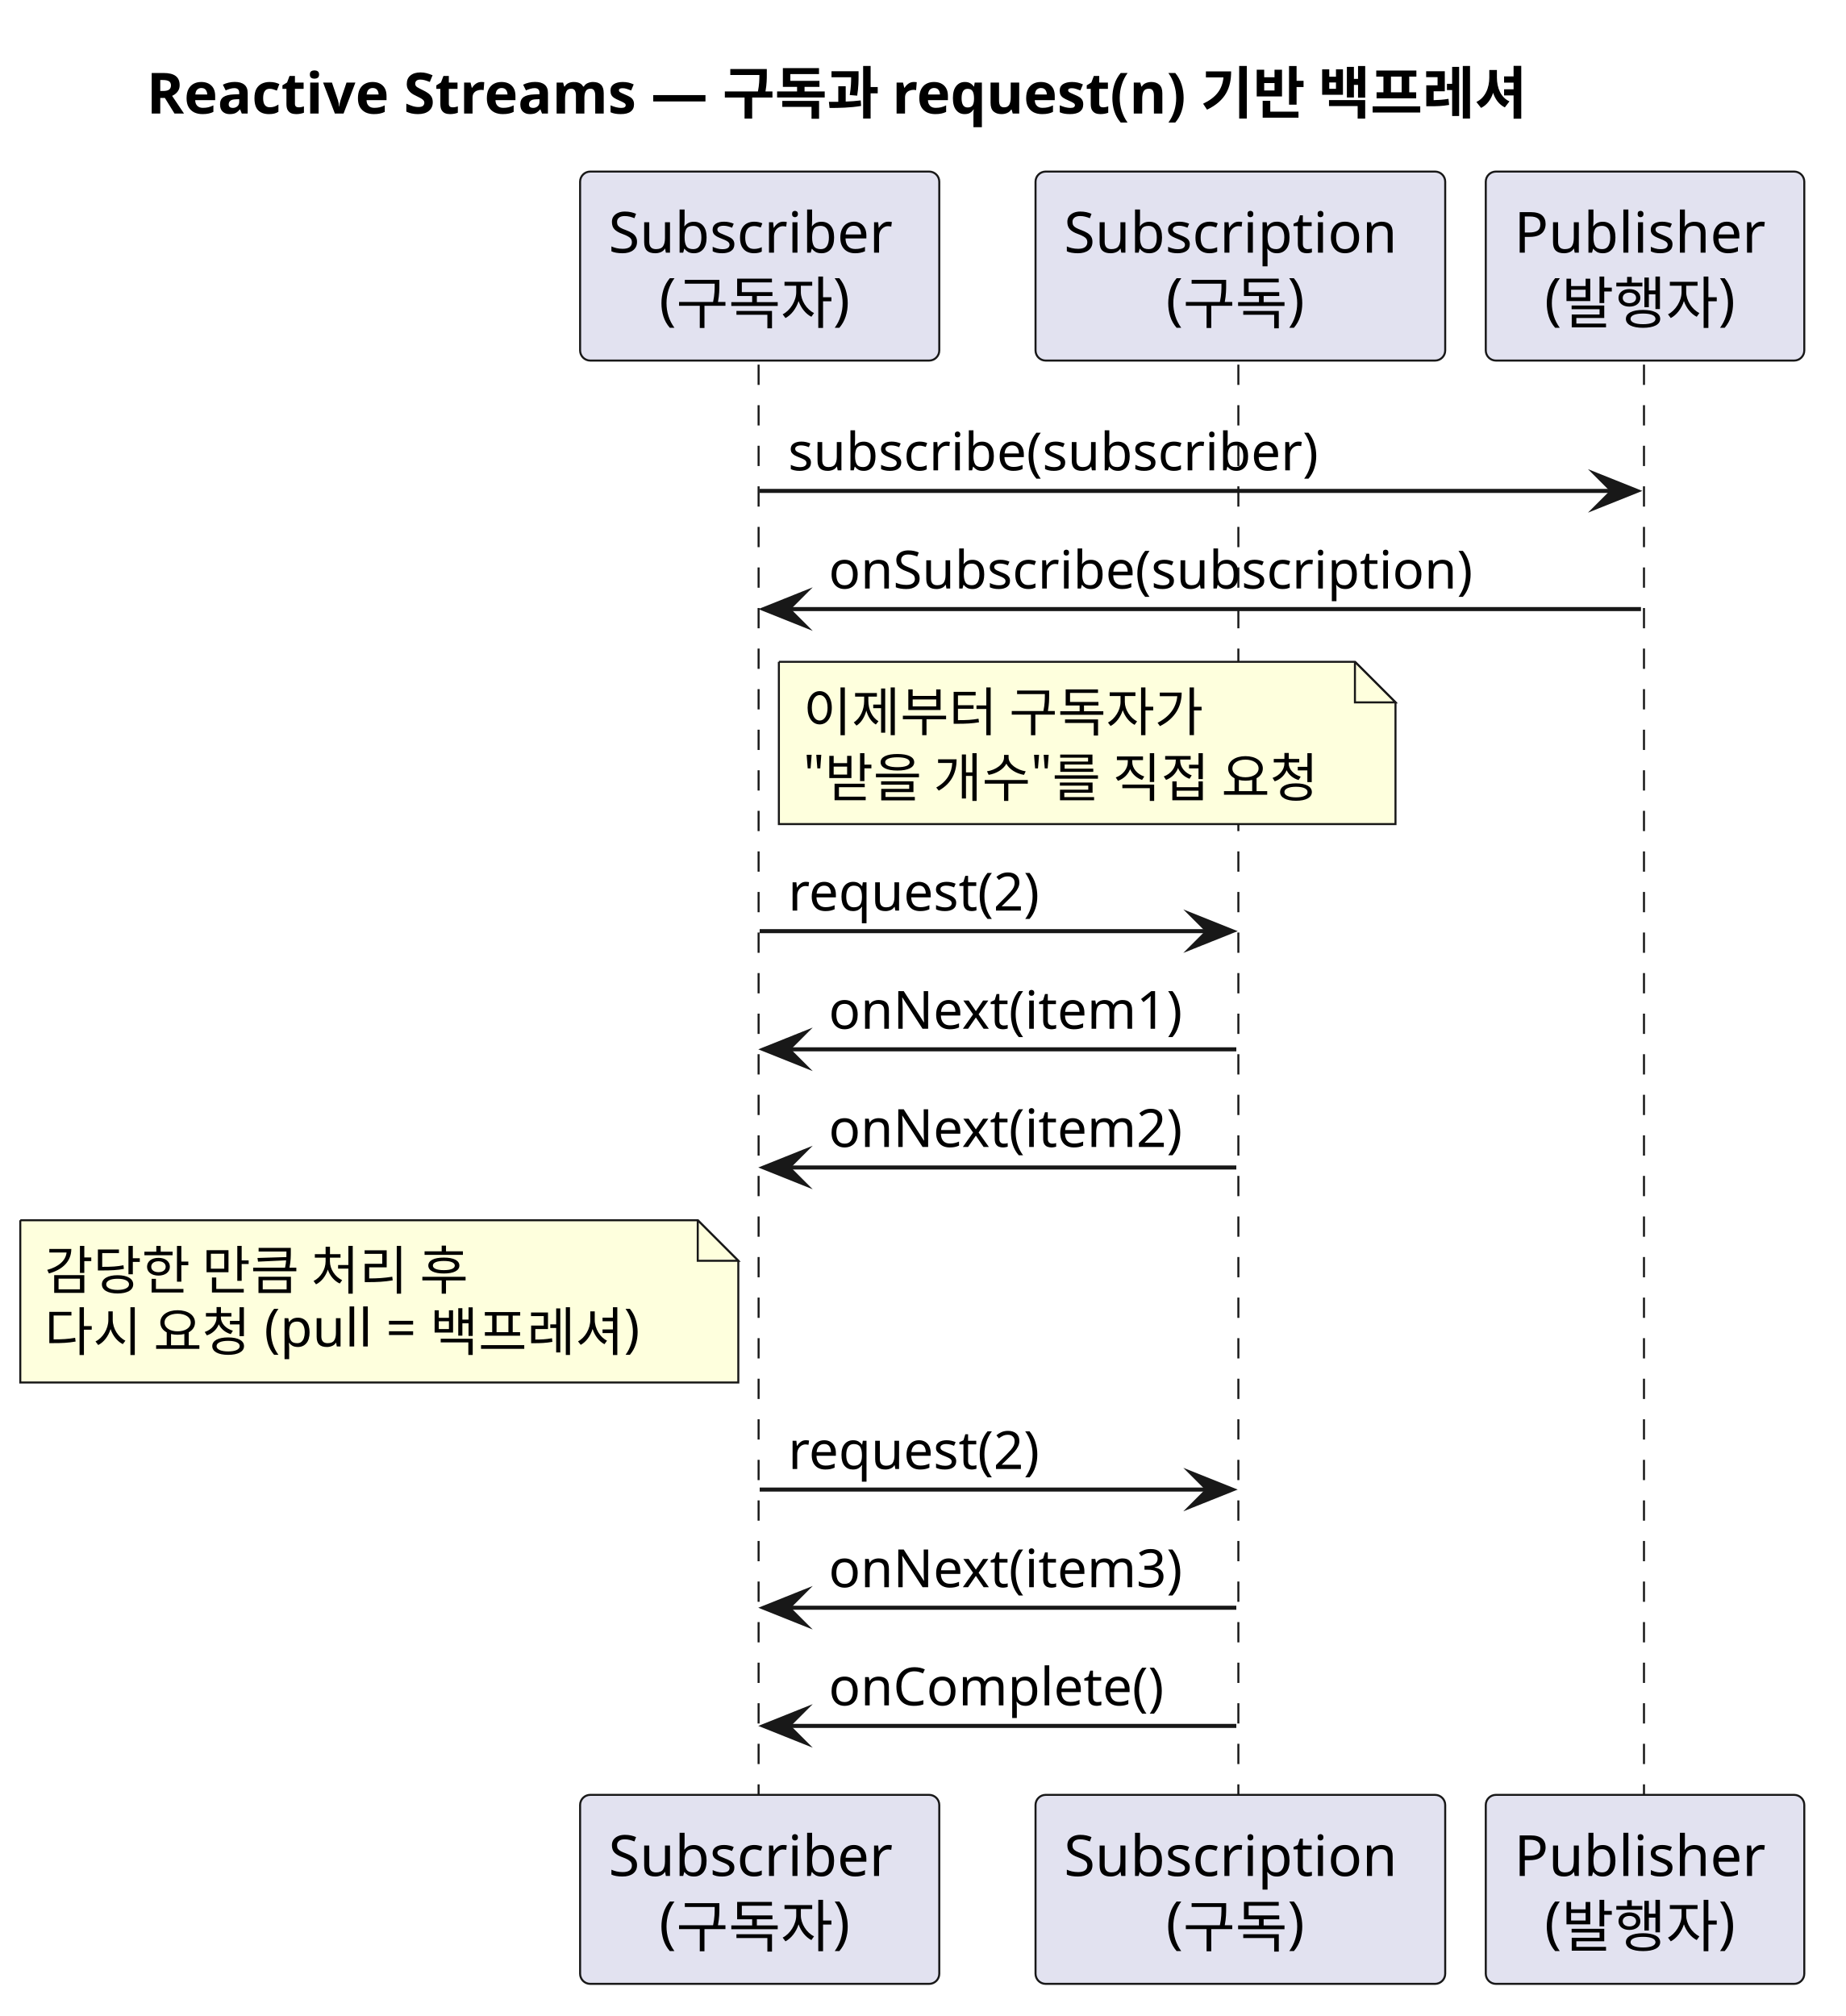
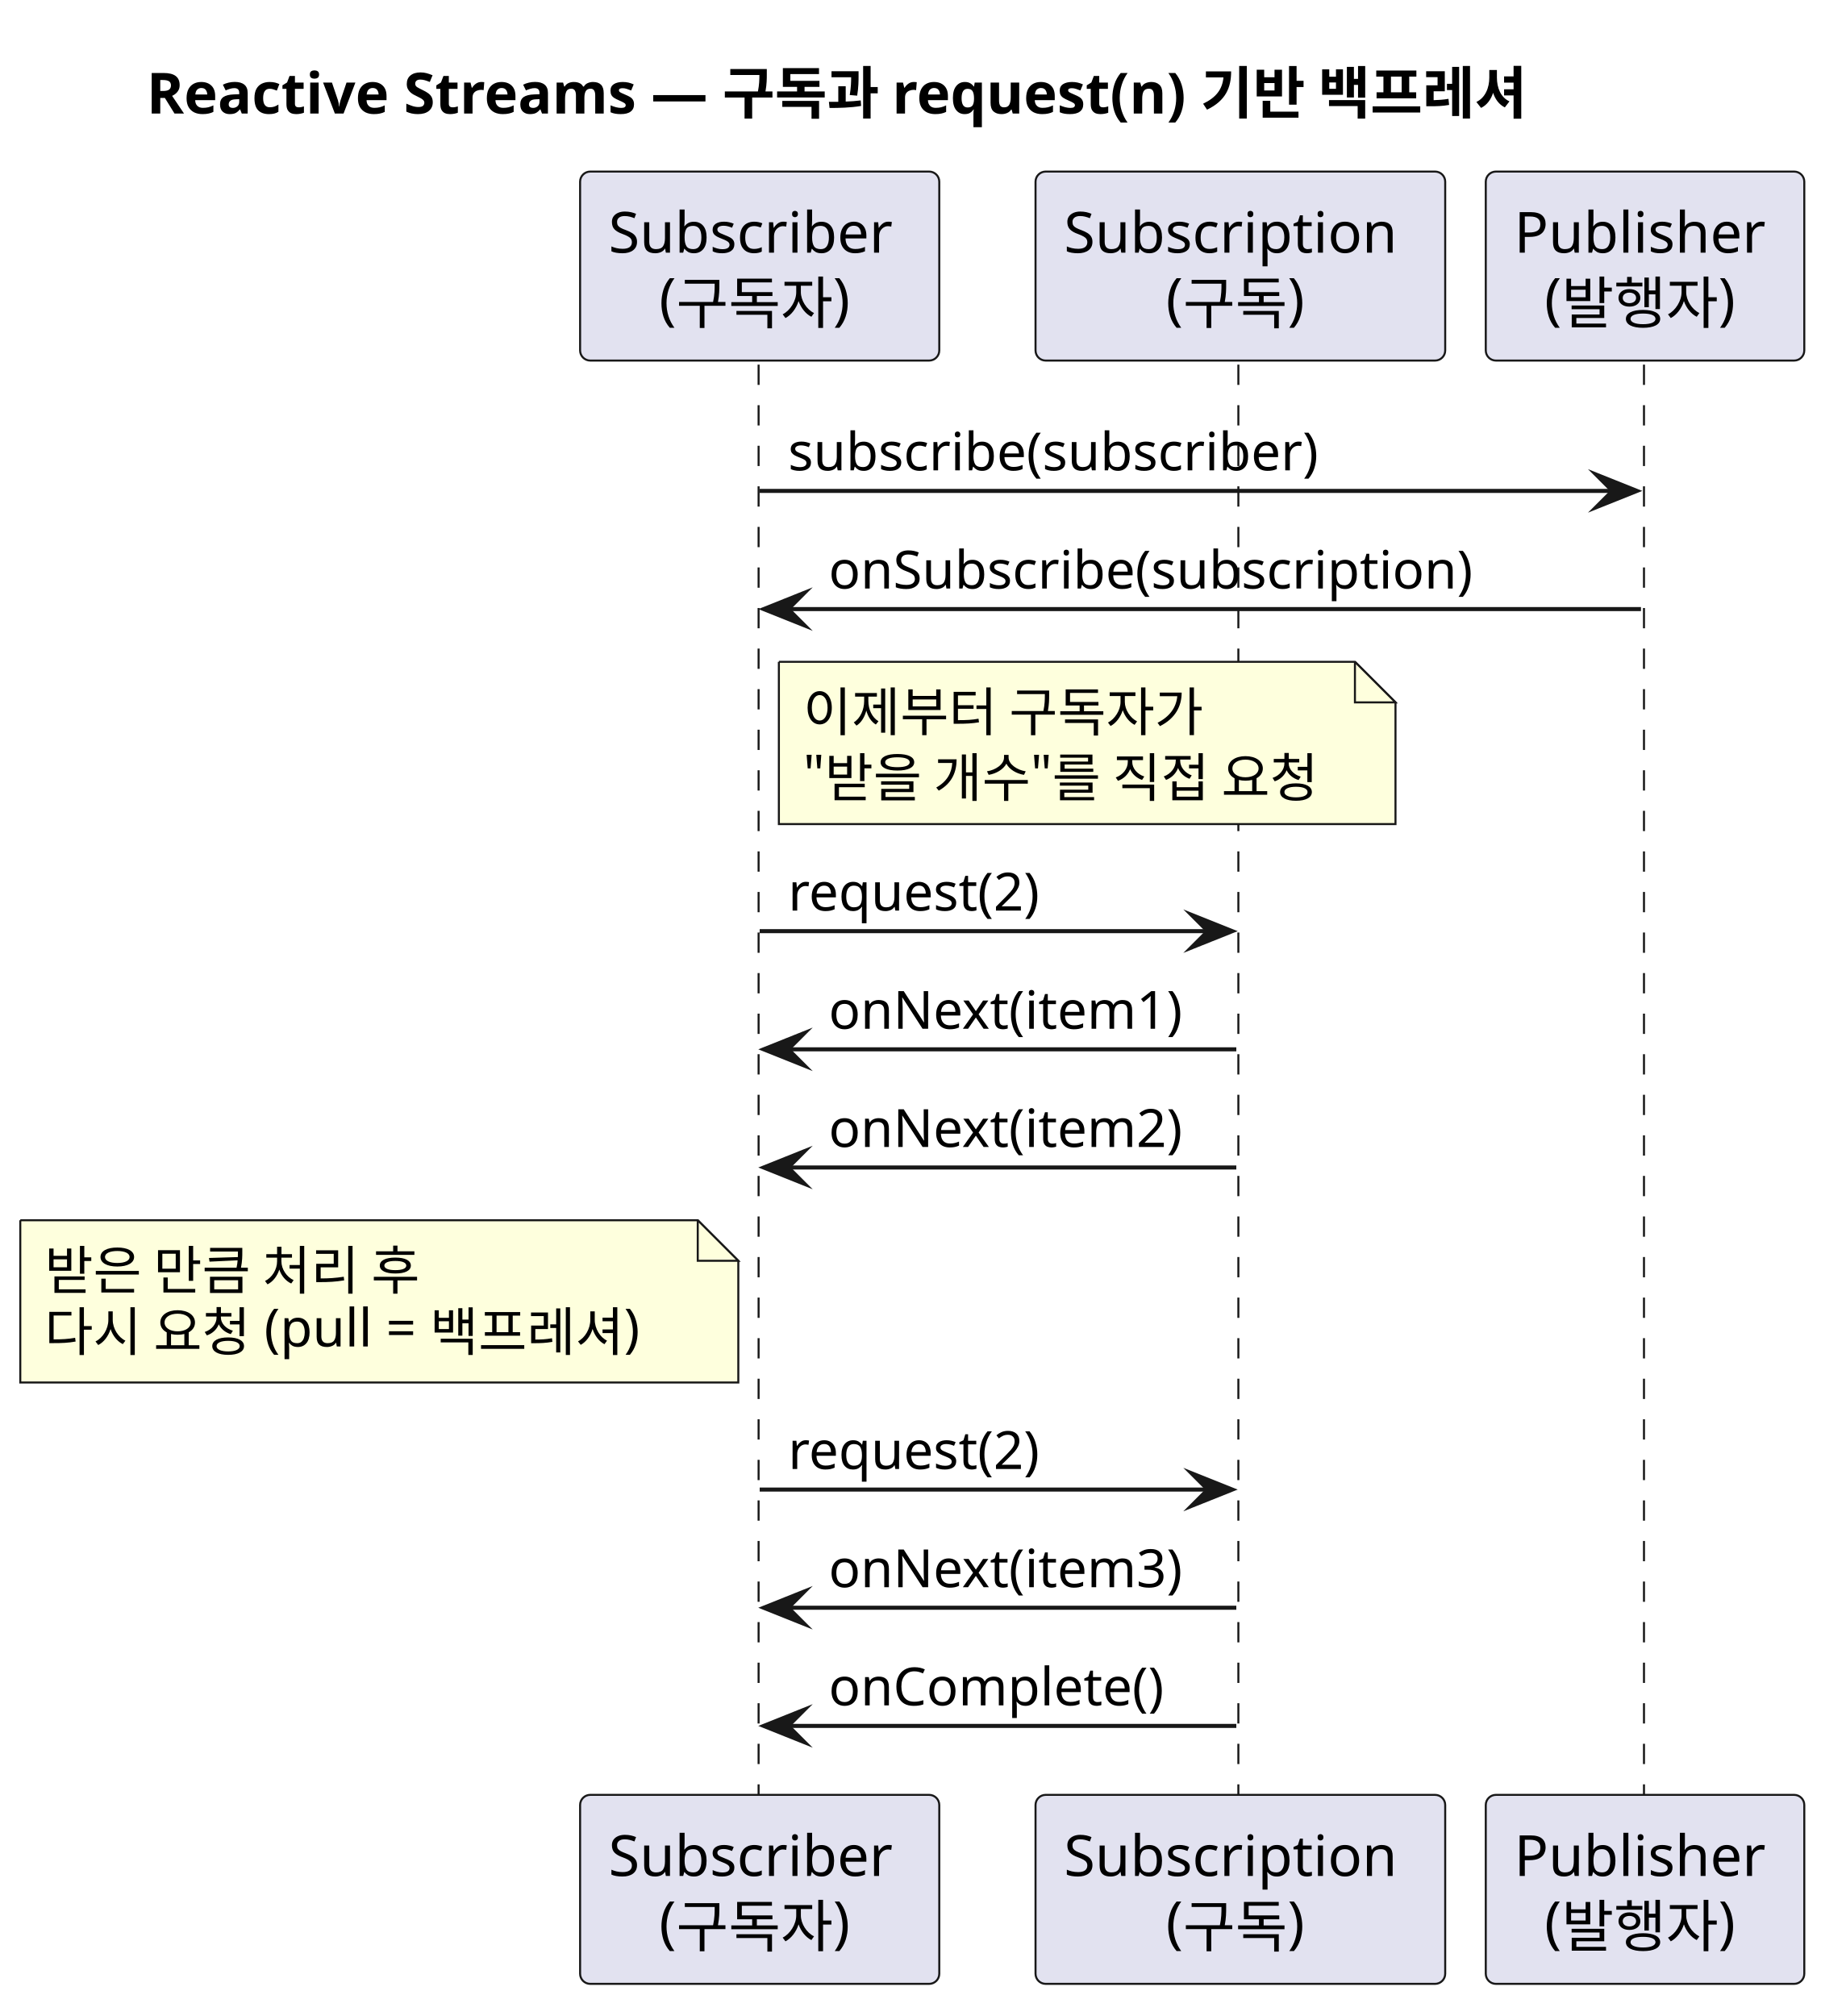
<svg xmlns="http://www.w3.org/2000/svg" contentStyleType="text/css" data-diagram-type="SEQUENCE" height="497px" preserveAspectRatio="none" style="width:455px;height:497px;background:#FFFFFF;" version="1.1" viewBox="0 0 455 497" width="455px" zoomAndPan="magnify">
  <defs />
  <g>
    <g class="title" data-source-line="1">
      <text fill="#000000" font-family="sans-serif" font-size="14" font-weight="700" lengthAdjust="spacing" textLength="376.512" x="36.13" y="27.995">Reactive Streams — 구독과 request(n) 기반 백프레셔</text>
    </g>
    <g class="participant-lifeline" data-entity-uid="part1" data-qualified-name="S" data-source-line="2" id="part1-lifeline">
      <g>
        <rect fill="#000000" fill-opacity="0" height="353.594" width="8" x="183.269" y="89.891" />
        <line style="stroke:#181818;stroke-width:0.5;stroke-dasharray:5,5;" x1="187" x2="187" y1="89.891" y2="443.484" />
      </g>
    </g>
    <g class="participant-lifeline" data-entity-uid="part2" data-qualified-name="Sub" data-source-line="3" id="part2-lifeline">
      <g>
        <rect fill="#000000" fill-opacity="0" height="353.594" width="8" x="301.761" y="89.891" />
        <line style="stroke:#181818;stroke-width:0.5;stroke-dasharray:5,5;" x1="305.267" x2="305.267" y1="89.891" y2="443.484" />
      </g>
    </g>
    <g class="participant-lifeline" data-entity-uid="part3" data-qualified-name="P" data-source-line="4" id="part3-lifeline">
      <g>
        <rect fill="#000000" fill-opacity="0" height="353.594" width="8" x="401.513" y="89.891" />
        <line style="stroke:#181818;stroke-width:0.5;stroke-dasharray:5,5;" x1="405.254" x2="405.254" y1="89.891" y2="443.484" />
      </g>
    </g>
    <g class="participant participant-head" data-entity-uid="part1" data-qualified-name="S" data-source-line="2" id="part1-head">
      <rect fill="#E2E2F0" height="46.594" rx="2.5" ry="2.5" style="stroke:#181818;stroke-width:0.5;" width="88.539" x="143" y="42.297" />
      <text fill="#000000" font-family="sans-serif" font-size="14" lengthAdjust="spacing" textLength="74.539" x="150" y="62.292">Subscriber</text>
      <text fill="#000000" font-family="sans-serif" font-size="14" lengthAdjust="spacing" textLength="49.564" x="162.488" y="78.589">(구독자)</text>
    </g>
    <g class="participant participant-tail" data-entity-uid="part1" data-qualified-name="S" data-source-line="2" id="part1-tail">
      <rect fill="#E2E2F0" height="46.594" rx="2.5" ry="2.5" style="stroke:#181818;stroke-width:0.5;" width="88.539" x="143" y="442.484" />
      <text fill="#000000" font-family="sans-serif" font-size="14" lengthAdjust="spacing" textLength="74.539" x="150" y="462.479">Subscriber</text>
      <text fill="#000000" font-family="sans-serif" font-size="14" lengthAdjust="spacing" textLength="49.564" x="162.488" y="478.776">(구독자)</text>
    </g>
    <g class="participant participant-head" data-entity-uid="part2" data-qualified-name="Sub" data-source-line="3" id="part2-head">
      <rect fill="#E2E2F0" height="46.594" rx="2.5" ry="2.5" style="stroke:#181818;stroke-width:0.5;" width="100.987" x="255.267" y="42.297" />
      <text fill="#000000" font-family="sans-serif" font-size="14" lengthAdjust="spacing" textLength="86.987" x="262.267" y="62.292">Subscription</text>
      <text fill="#000000" font-family="sans-serif" font-size="14" lengthAdjust="spacing" textLength="36.684" x="287.419" y="78.589">(구독)</text>
    </g>
    <g class="participant participant-tail" data-entity-uid="part2" data-qualified-name="Sub" data-source-line="3" id="part2-tail">
      <rect fill="#E2E2F0" height="46.594" rx="2.5" ry="2.5" style="stroke:#181818;stroke-width:0.5;" width="100.987" x="255.267" y="442.484" />
      <text fill="#000000" font-family="sans-serif" font-size="14" lengthAdjust="spacing" textLength="86.987" x="262.267" y="462.479">Subscription</text>
      <text fill="#000000" font-family="sans-serif" font-size="14" lengthAdjust="spacing" textLength="36.684" x="287.419" y="478.776">(구독)</text>
    </g>
    <g class="participant participant-head" data-entity-uid="part3" data-qualified-name="P" data-source-line="4" id="part3-head">
      <rect fill="#E2E2F0" height="46.594" rx="2.5" ry="2.5" style="stroke:#181818;stroke-width:0.5;" width="78.518" x="366.254" y="42.297" />
      <text fill="#000000" font-family="sans-serif" font-size="14" lengthAdjust="spacing" textLength="64.518" x="373.254" y="62.292">Publisher</text>
      <text fill="#000000" font-family="sans-serif" font-size="14" lengthAdjust="spacing" textLength="49.564" x="380.731" y="78.589">(발행자)</text>
    </g>
    <g class="participant participant-tail" data-entity-uid="part3" data-qualified-name="P" data-source-line="4" id="part3-tail">
      <rect fill="#E2E2F0" height="46.594" rx="2.5" ry="2.5" style="stroke:#181818;stroke-width:0.5;" width="78.518" x="366.254" y="442.484" />
      <text fill="#000000" font-family="sans-serif" font-size="14" lengthAdjust="spacing" textLength="64.518" x="373.254" y="462.479">Publisher</text>
      <text fill="#000000" font-family="sans-serif" font-size="14" lengthAdjust="spacing" textLength="49.564" x="380.731" y="478.776">(발행자)</text>
    </g>
    <g class="message" data-entity-1="part1" data-entity-2="part3" data-source-line="5" id="msg1">
      <polygon fill="#181818" points="393.513,117.023,403.513,121.023,393.513,125.023,397.513,121.023" style="stroke:#181818;stroke-width:1;stroke-linejoin:miter;stroke-miterlimit:10;" />
      <line style="stroke:#181818;stroke-width:1;" x1="187.269" x2="399.513" y1="121.023" y2="121.023" />
      <text fill="#000000" font-family="sans-serif" font-size="13" lengthAdjust="spacing" textLength="140.27" x="194.269" y="115.957">subscribe(subscriber)</text>
    </g>
    <g class="message" data-entity-1="part3" data-entity-2="part1" data-source-line="6" id="msg2">
      <polygon fill="#181818" points="198.269,146.156,188.269,150.156,198.269,154.156,194.269,150.156" style="stroke:#181818;stroke-width:1;stroke-linejoin:miter;stroke-miterlimit:10;" />
      <line style="stroke:#181818;stroke-width:1;" x1="192.269" x2="404.513" y1="150.156" y2="150.156" />
      <text fill="#000000" font-family="sans-serif" font-size="13" lengthAdjust="spacing" textLength="169.501" x="204.269" y="145.09">onSubscribe(subscription)</text>
    </g>
    <path d="M192,163.156 L192,203.156 L344,203.156 L344,173.156 L334,163.156 L192,163.156" fill="#FEFFDD" style="stroke:#181818;stroke-width:0.5;" />
    <path d="M334,163.156 L334,173.156 L344,173.156 L334,163.156" fill="#FEFFDD" style="stroke:#181818;stroke-width:0.5;" />
    <text fill="#000000" font-family="sans-serif" font-size="13" lengthAdjust="spacing" textLength="99.812" x="198" y="180.223">이제부터 구독자가</text>
    <text fill="#000000" font-family="sans-serif" font-size="13" lengthAdjust="spacing" textLength="131.996" x="198" y="195.356">"받을 개수"를 직접 요청</text>
    <g class="message" data-entity-1="part1" data-entity-2="part2" data-source-line="8" id="msg3">
      <polygon fill="#181818" points="293.761,225.555,303.761,229.555,293.761,233.555,297.761,229.555" style="stroke:#181818;stroke-width:1;stroke-linejoin:miter;stroke-miterlimit:10;" />
      <line style="stroke:#181818;stroke-width:1;" x1="187.269" x2="299.761" y1="229.555" y2="229.555" />
      <text fill="#000000" font-family="sans-serif" font-size="13" lengthAdjust="spacing" textLength="68.117" x="194.269" y="224.489">request(2)</text>
    </g>
    <g class="message" data-entity-1="part2" data-entity-2="part1" data-source-line="9" id="msg4">
      <polygon fill="#181818" points="198.269,254.688,188.269,258.688,198.269,262.688,194.269,258.688" style="stroke:#181818;stroke-width:1;stroke-linejoin:miter;stroke-miterlimit:10;" />
      <line style="stroke:#181818;stroke-width:1;" x1="192.269" x2="304.761" y1="258.688" y2="258.688" />
      <text fill="#000000" font-family="sans-serif" font-size="13" lengthAdjust="spacing" textLength="94.491" x="204.269" y="253.622">onNext(item1)</text>
    </g>
    <g class="message" data-entity-1="part2" data-entity-2="part1" data-source-line="10" id="msg5">
      <polygon fill="#181818" points="198.269,283.82,188.269,287.82,198.269,291.82,194.269,287.82" style="stroke:#181818;stroke-width:1;stroke-linejoin:miter;stroke-miterlimit:10;" />
      <line style="stroke:#181818;stroke-width:1;" x1="192.269" x2="304.761" y1="287.82" y2="287.82" />
      <text fill="#000000" font-family="sans-serif" font-size="13" lengthAdjust="spacing" textLength="94.491" x="204.269" y="282.754">onNext(item2)</text>
    </g>
    <path d="M5,300.82 L5,340.82 L182,340.82 L182,310.82 L172,300.82 L5,300.82" fill="#FEFFDD" style="stroke:#181818;stroke-width:0.5;" />
    <path d="M172,300.82 L172,310.82 L182,310.82 L172,300.82" fill="#FEFFDD" style="stroke:#181818;stroke-width:0.5;" />
-     <text fill="#000000" font-family="sans-serif" font-size="13" lengthAdjust="spacing" textLength="108.077" x="11" y="317.887">감당한 만큼 처리 후</text>
+     <text fill="#000000" font-family="sans-serif" font-size="13" lengthAdjust="spacing" textLength="96.117" x="11" y="317.887">받은 만큼 처리 후</text>
    <text fill="#000000" font-family="sans-serif" font-size="13" lengthAdjust="spacing" textLength="156.96" x="11" y="333.02">다시 요청 (pull = 백프레셔)</text>
    <g class="message" data-entity-1="part1" data-entity-2="part2" data-source-line="12" id="msg6">
      <polygon fill="#181818" points="293.761,363.219,303.761,367.219,293.761,371.219,297.761,367.219" style="stroke:#181818;stroke-width:1;stroke-linejoin:miter;stroke-miterlimit:10;" />
      <line style="stroke:#181818;stroke-width:1;" x1="187.269" x2="299.761" y1="367.219" y2="367.219" />
      <text fill="#000000" font-family="sans-serif" font-size="13" lengthAdjust="spacing" textLength="68.117" x="194.269" y="362.153">request(2)</text>
    </g>
    <g class="message" data-entity-1="part2" data-entity-2="part1" data-source-line="13" id="msg7">
      <polygon fill="#181818" points="198.269,392.352,188.269,396.352,198.269,400.352,194.269,396.352" style="stroke:#181818;stroke-width:1;stroke-linejoin:miter;stroke-miterlimit:10;" />
      <line style="stroke:#181818;stroke-width:1;" x1="192.269" x2="304.761" y1="396.352" y2="396.352" />
      <text fill="#000000" font-family="sans-serif" font-size="13" lengthAdjust="spacing" textLength="94.491" x="204.269" y="391.286">onNext(item3)</text>
    </g>
    <g class="message" data-entity-1="part2" data-entity-2="part1" data-source-line="14" id="msg8">
      <polygon fill="#181818" points="198.269,421.484,188.269,425.484,198.269,429.484,194.269,425.484" style="stroke:#181818;stroke-width:1;stroke-linejoin:miter;stroke-miterlimit:10;" />
      <line style="stroke:#181818;stroke-width:1;" x1="192.269" x2="304.761" y1="425.484" y2="425.484" />
      <text fill="#000000" font-family="sans-serif" font-size="13" lengthAdjust="spacing" textLength="88.988" x="204.269" y="420.418">onComplete()</text>
    </g>
  </g>
</svg>
